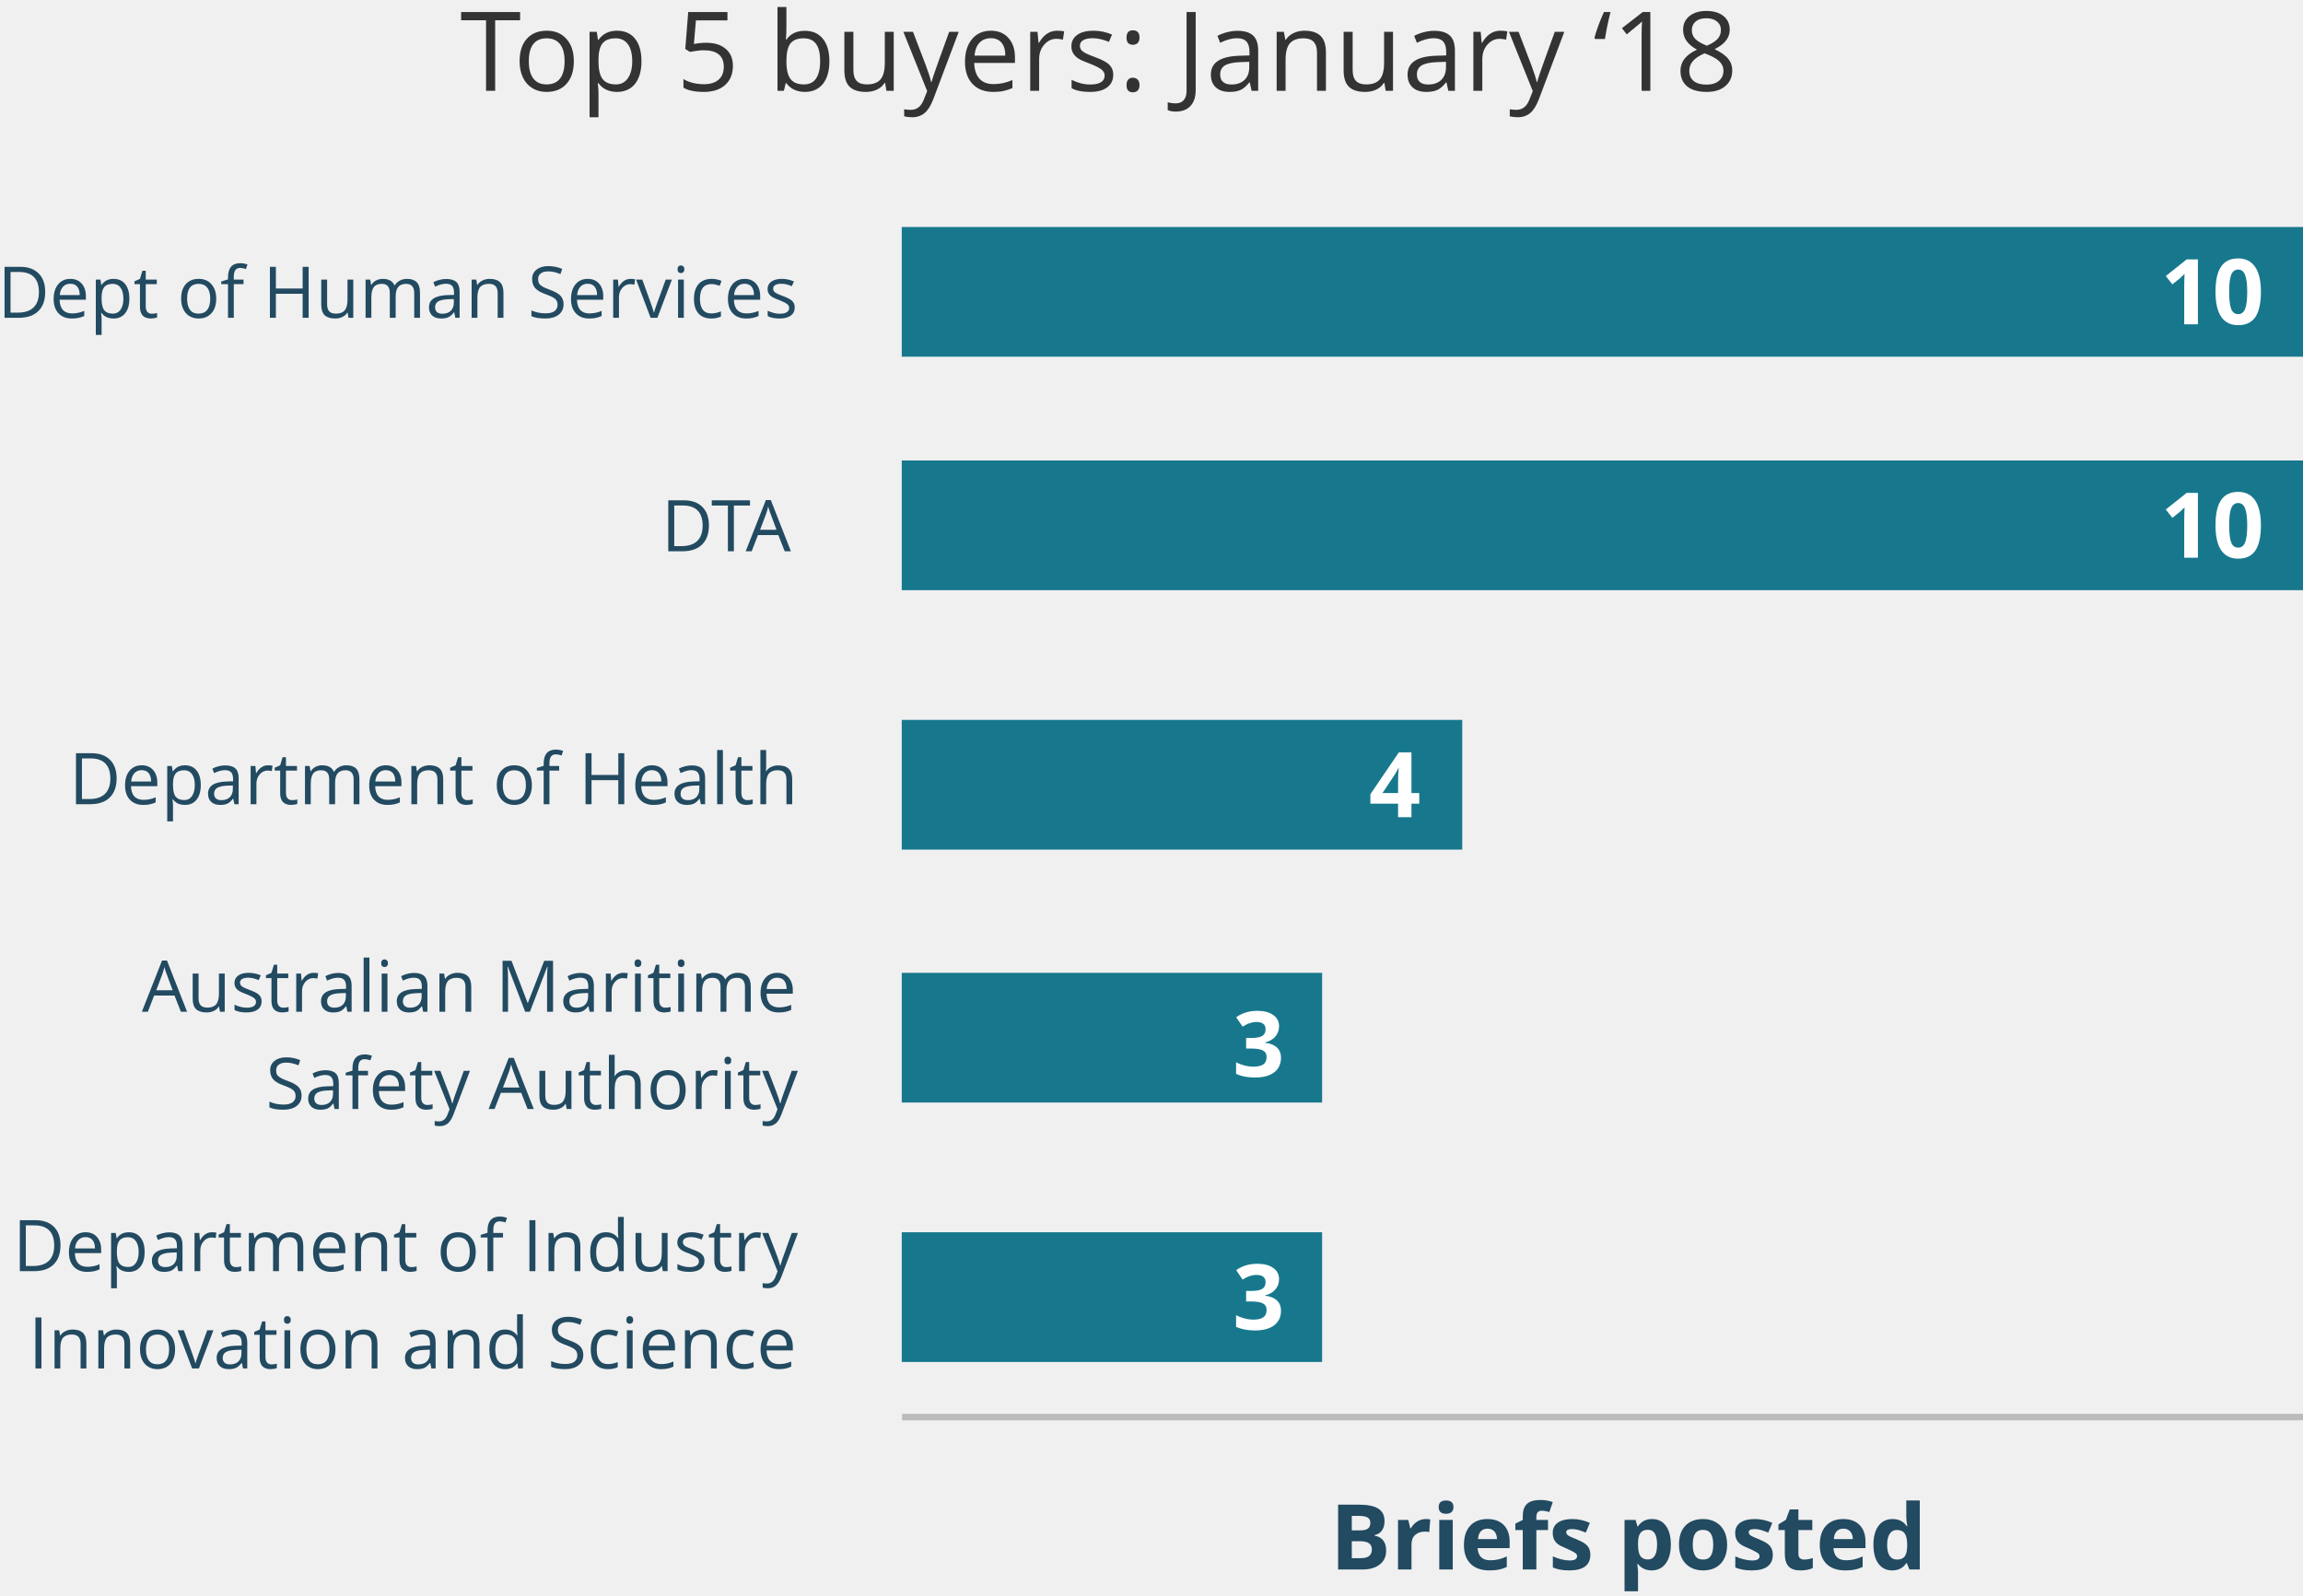
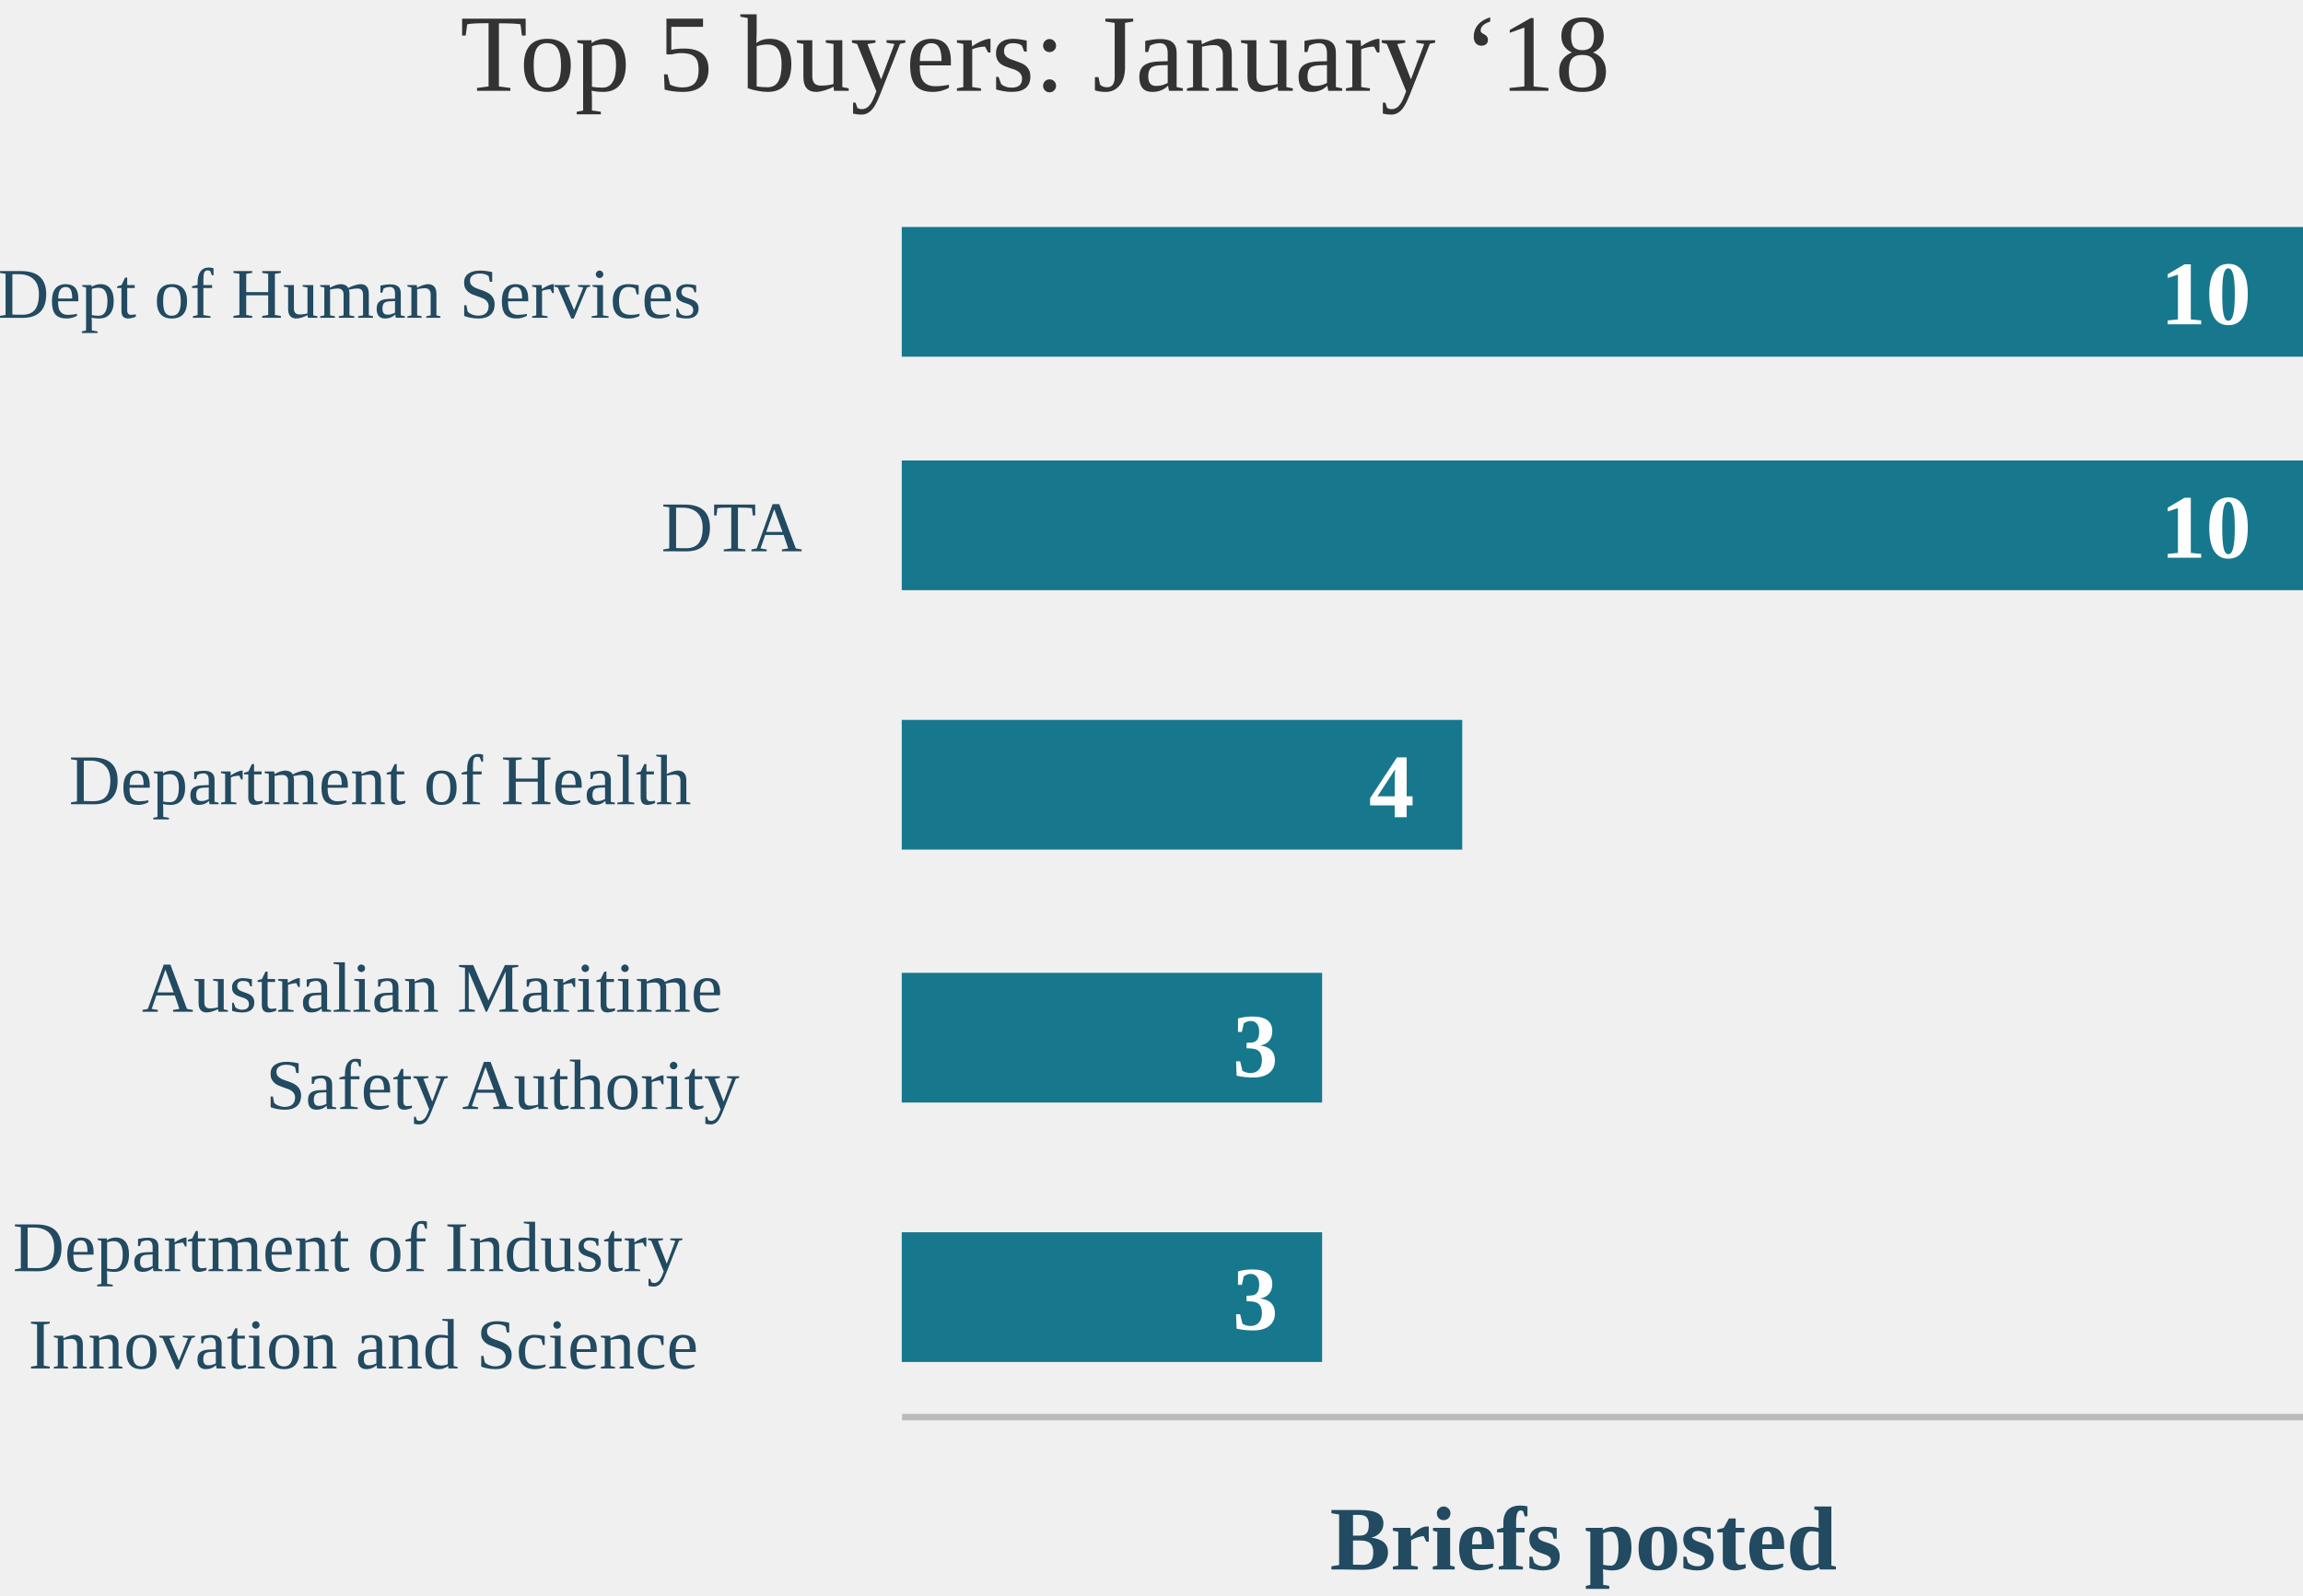
<svg xmlns="http://www.w3.org/2000/svg" width="355px" height="246px" viewBox="0 0 355 246" version="1.1">
  <defs />
  <g id="Jan-monthly-report-greater-than-768px" stroke="none" stroke-width="1" fill="none" fill-rule="evenodd" transform="translate(-703, -522)">
    <g id="&gt;768-Top-5-agencies-listing-briefs-on-the-Marketplace" transform="translate(686, 518)">
-       <text id="Top-5-buyers:-Januar" font-family="OpenSans, Open Sans" font-size="17" font-weight="normal" fill="#333333">
+       <text id="Top-5-buyers:-Januar" font-size="17" font-weight="normal" fill="#333333">
        <tspan x="87.922" y="18">Top 5 buyers: January ‘18</tspan>
      </text>
-       <text id="Briefs-posted" font-family="OpenSans-Bold, Open Sans" font-size="14" font-weight="bold" fill="#224A61">
+       <text id="Briefs-posted" font-size="14" font-weight="bold" fill="#224A61">
        <tspan x="222" y="246">Briefs posted</tspan>
      </text>
      <path d="M156.551,222.5 L371.5,222.5" id="Line-Copy" stroke="#BBBBBB" stroke-width="1" stroke-linecap="square" />
-       <text id="Dept-of-Human-Servic" font-family="OpenSans, Open Sans" font-size="11" font-weight="normal" fill="#224A61">
+       <text id="Dept-of-Human-Servic" font-size="11" font-weight="normal" fill="#224A61">
        <tspan x="16.626" y="53">Dept of Human Services</tspan>
      </text>
-       <text id="DTA" font-family="OpenSans, Open Sans" font-size="11" font-weight="normal" fill="#224A61">
+       <text id="DTA" font-size="11" font-weight="normal" fill="#224A61">
        <tspan x="118.935" y="89">DTA</tspan>
      </text>
-       <text id="Department-of-Health" font-family="OpenSans, Open Sans" font-size="11" font-weight="normal" fill="#224A61">
+       <text id="Department-of-Health" font-size="11" font-weight="normal" fill="#224A61">
        <tspan x="27.631" y="128">Department of Health</tspan>
      </text>
-       <text id="Australian-Maritime" font-family="OpenSans, Open Sans" font-size="11" font-weight="normal" fill="#224A61">
+       <text id="Australian-Maritime" font-size="11" font-weight="normal" fill="#224A61">
        <tspan x="38.868" y="160">Australian Maritime </tspan>
        <tspan x="57.973" y="175">Safety Authority</tspan>
      </text>
-       <text id="Department-of-Indust" font-family="OpenSans, Open Sans" font-size="11" font-weight="normal" fill="#224A61">
+       <text id="Department-of-Indust" font-size="11" font-weight="normal" fill="#224A61">
        <tspan x="18.979" y="200">Department of Industry </tspan>
        <tspan x="21.385" y="215">Innovation and Science</tspan>
      </text>
      <g id="Group-2" stroke-width="1" fill-rule="evenodd" transform="translate(156, 75)">
        <rect id="Rectangle-10-Copy-17" fill="#17788D" x="0" y="0" width="216" height="20" />
-         <text id="10" font-family="OpenSans-Bold, Open Sans" font-size="14" font-weight="bold" fill="#FFFFFF">
+         <text id="10" font-size="14" font-weight="bold" fill="#FFFFFF">
          <tspan x="194.018" y="15">10</tspan>
        </text>
      </g>
      <g id="Group-3" stroke-width="1" fill-rule="evenodd" transform="translate(156, 115)">
        <rect id="Rectangle-10-Copy-18" fill="#17788D" x="0" y="0" width="86.4" height="20" />
-         <text id="4" font-family="OpenSans-Bold, Open Sans" font-size="14" font-weight="bold" fill="#FFFFFF">
+         <text id="4" font-size="14" font-weight="bold" fill="#FFFFFF">
          <tspan x="72.009" y="15">4</tspan>
        </text>
      </g>
      <g id="Group-4" stroke-width="1" fill-rule="evenodd" transform="translate(156, 154)">
        <rect id="Rectangle-10-Copy-19" fill="#17788D" x="0" y="0" width="64.8" height="20" />
-         <text id="3" font-family="OpenSans-Bold, Open Sans" font-size="14" font-weight="bold" fill="#FFFFFF">
+         <text id="3" font-size="14" font-weight="bold" fill="#FFFFFF">
          <tspan x="51.009" y="16">3</tspan>
        </text>
      </g>
      <g id="Group-5" stroke-width="1" fill-rule="evenodd" transform="translate(156, 194)">
        <rect id="Rectangle-10-Copy-20" fill="#17788D" x="0" y="0" width="64.8" height="20" />
-         <text id="3" font-family="OpenSans-Bold, Open Sans" font-size="14" font-weight="bold" fill="#FFFFFF">
+         <text id="3" font-size="14" font-weight="bold" fill="#FFFFFF">
          <tspan x="51.009" y="15">3</tspan>
        </text>
      </g>
      <g id="Group" stroke-width="1" fill-rule="evenodd" transform="translate(156, 39)">
        <rect id="Rectangle-10-Copy-16" fill="#17788D" x="0" y="0" width="216" height="20" />
-         <text id="10" font-family="OpenSans-Bold, Open Sans" font-size="14" font-weight="bold" fill="#FFFFFF">
+         <text id="10" font-size="14" font-weight="bold" fill="#FFFFFF">
          <tspan x="194.018" y="15">10</tspan>
        </text>
      </g>
    </g>
  </g>
</svg>
